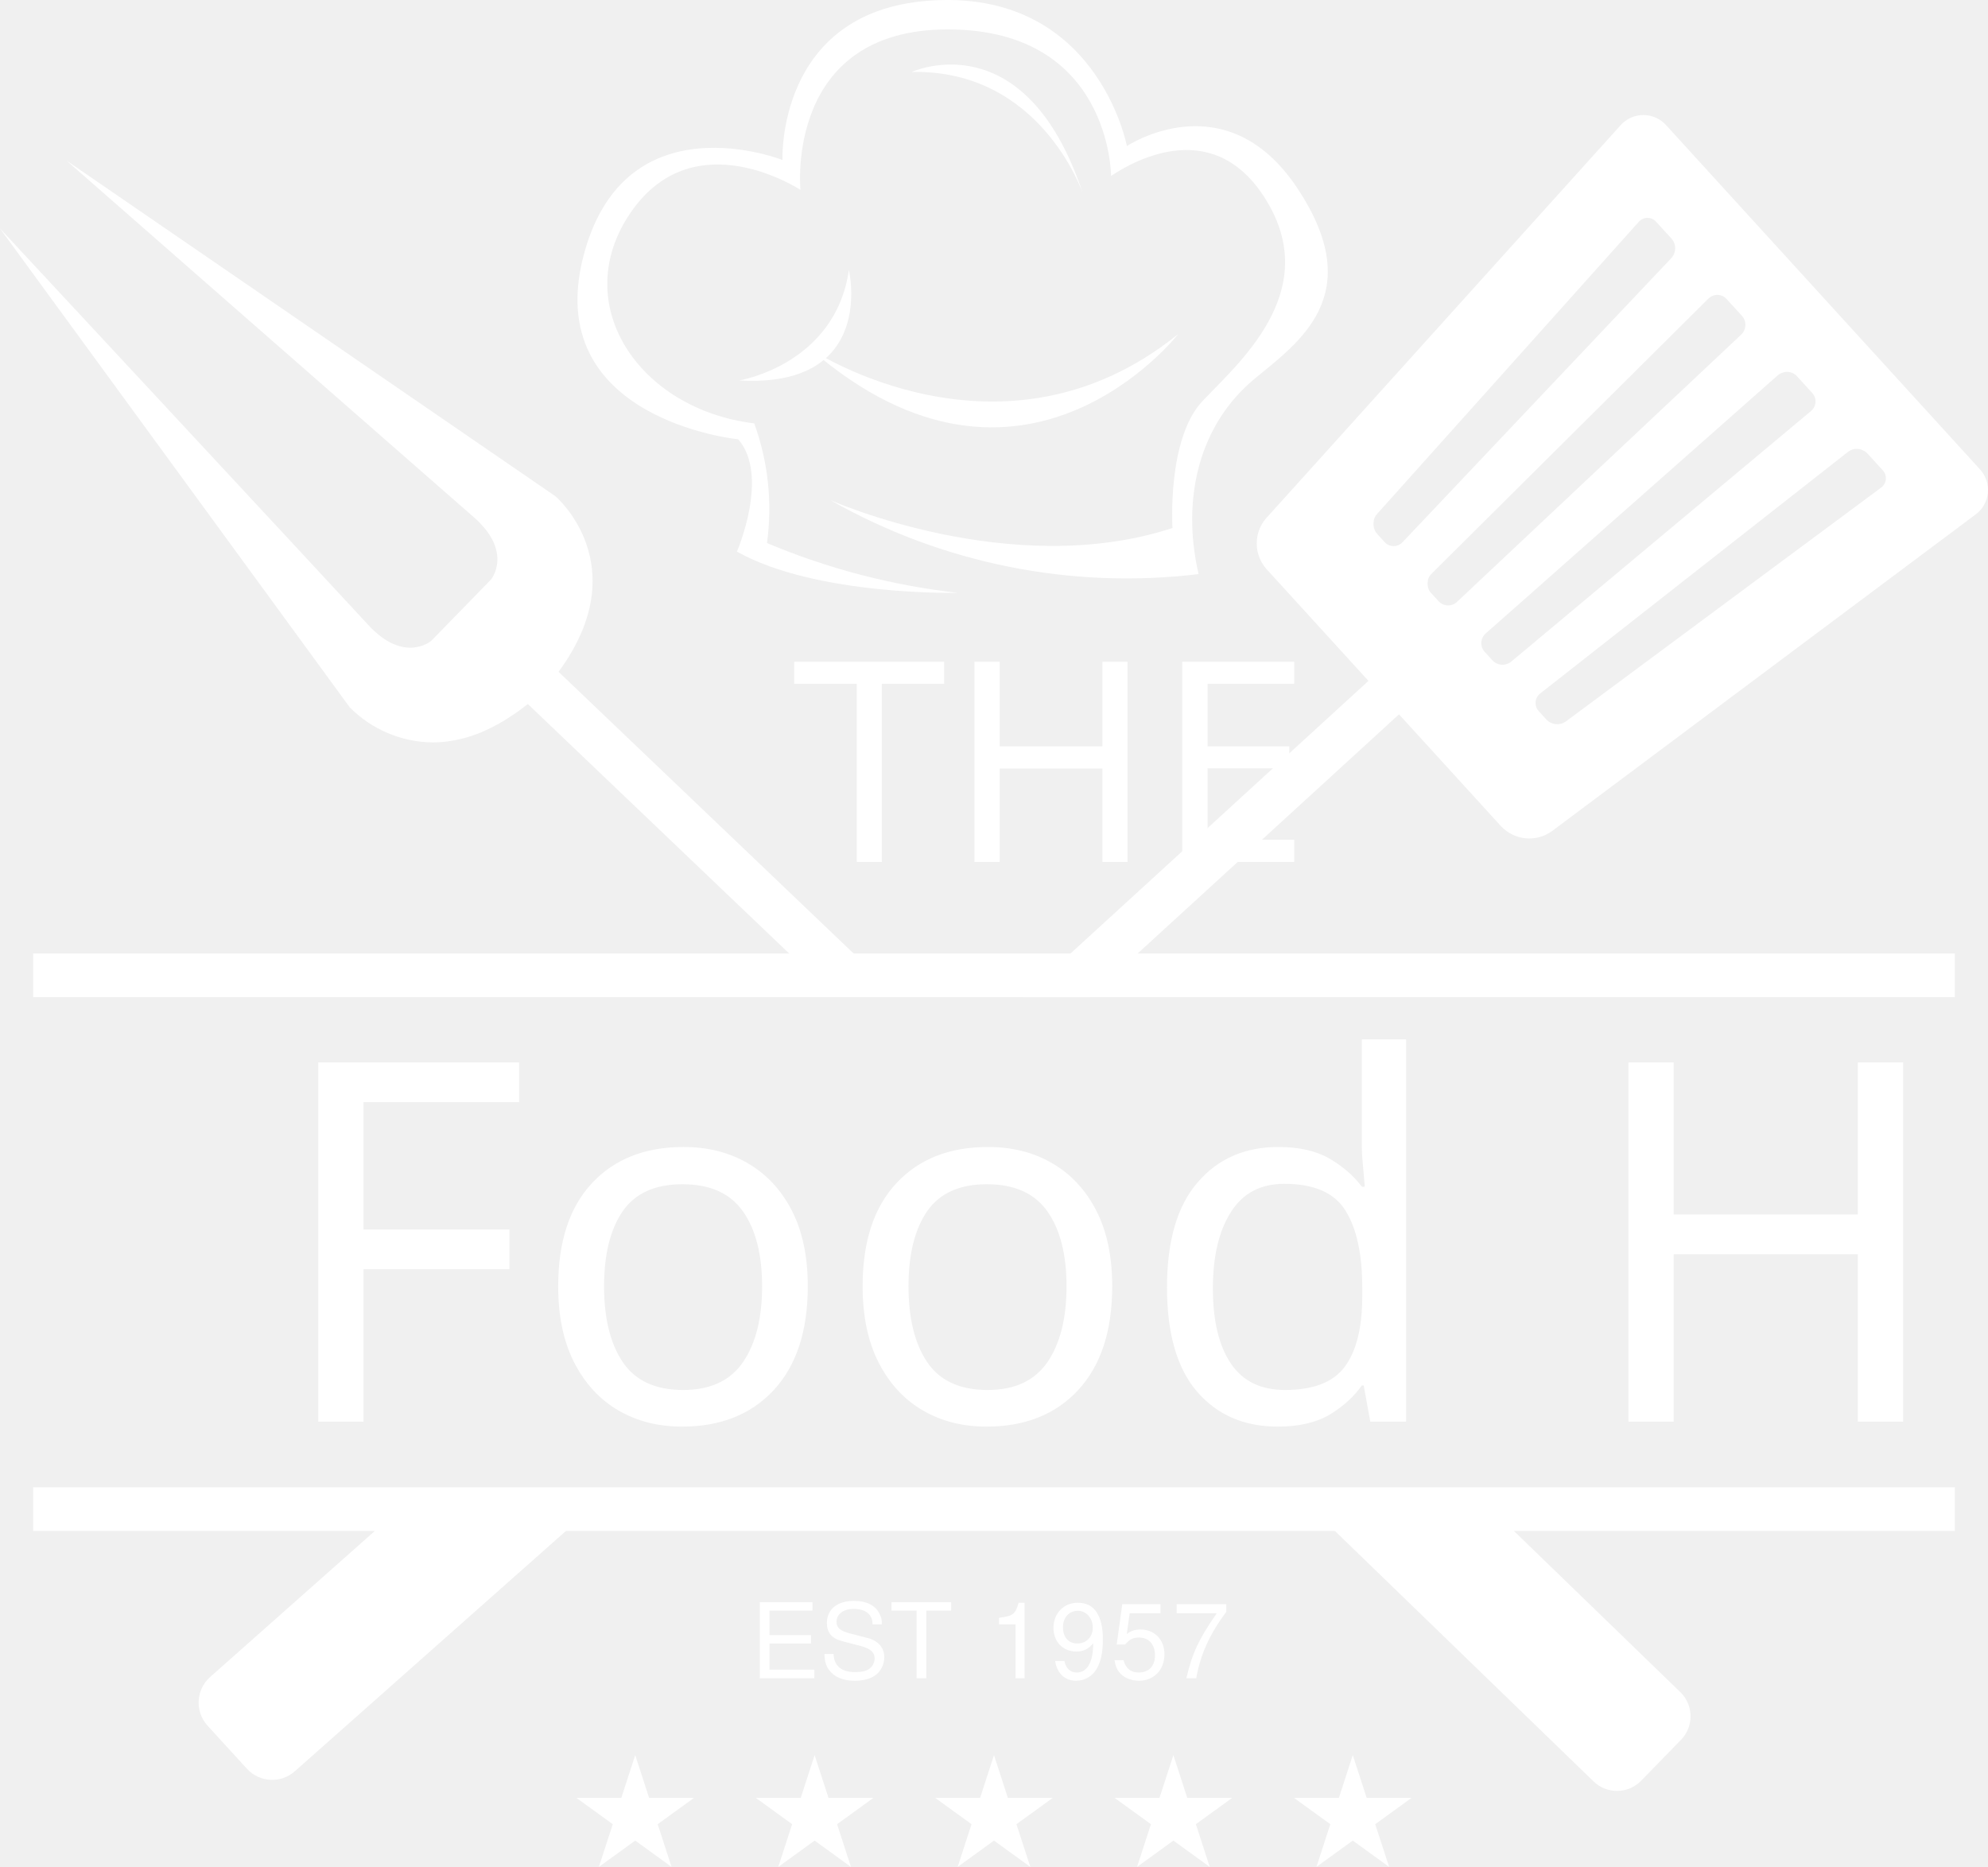
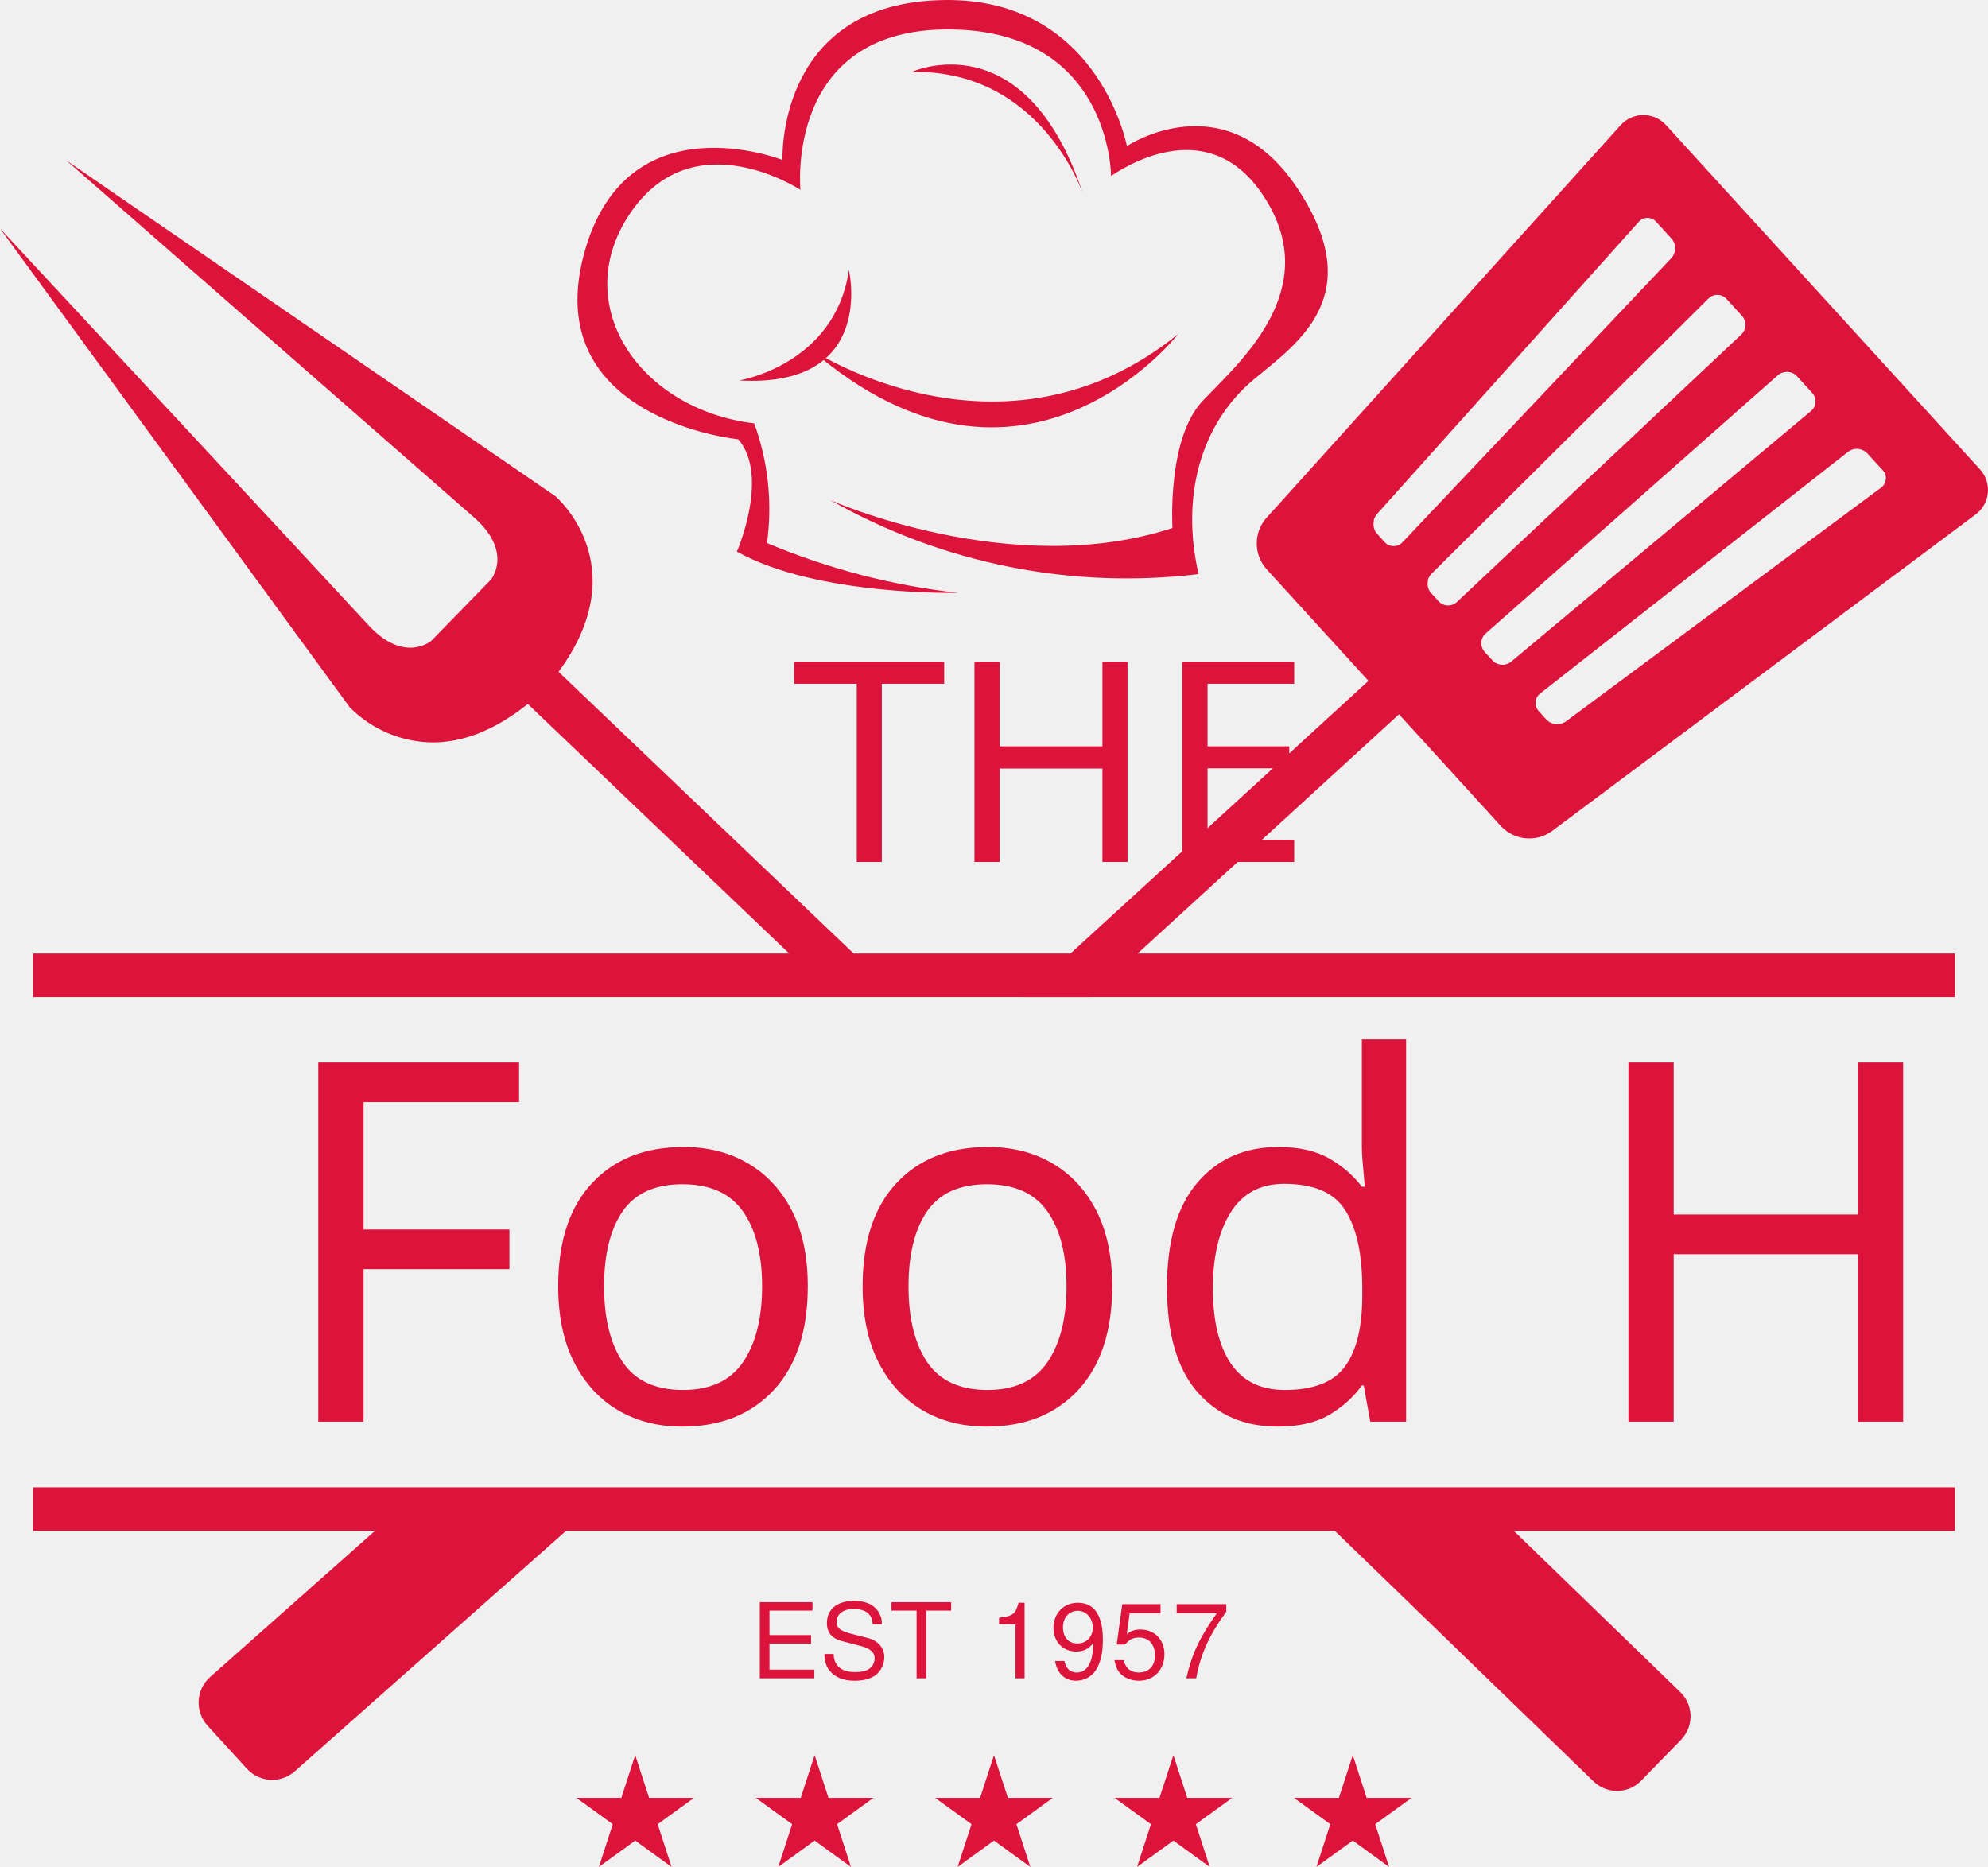
<svg xmlns="http://www.w3.org/2000/svg" viewBox="0 0 150.96 141.779">
  <defs>
    <style>
      .cls-1, .cls-2, .cls-3, .cls-4 {
-         fill: #fff;
+         fill:  #DC143C;
      }

      .cls-1 {
        font-size: 38.206px;
      }

      .cls-1, .cls-2 {
        font-family: BebasNeueBold, Bebas Neue;
      }

      .cls-2 {
        font-size: 21.299px;
      }

      .cls-4 {
        font-size: 7.93px;
        font-family: Helvetica;
        letter-spacing: 0.03em;
      }
    </style>
  </defs>
  <g id="Group_53" data-name="Group 53" transform="translate(-281.921 -285.753)">
    <text id="Food_Hut" data-name="Food Hut" class="cls-1" transform="translate(357.401 393.716)">
      <tspan x="-55.017" y="0">Food Hut</tspan>
    </text>
    <text id="THE" class="cls-2" transform="translate(354.267 351.211)">
      <tspan x="-12.257" y="0">THE</tspan>
    </text>
    <rect id="Rectangle_3" data-name="Rectangle 3" class="cls-3" width="145.929" height="3.316" transform="translate(284.436 358.163)" />
    <rect id="Rectangle_4" data-name="Rectangle 4" class="cls-3" width="145.929" height="3.316" transform="translate(284.436 398.699)" />
    <g id="Group_48" data-name="Group 48">
      <path id="Path_10897" data-name="Path 10897" class="cls-3" d="M344.979,323.734s13.746,6.129,25.974,2.116c0,0-.429-6.782,2.292-9.652s8.918-8.164,4.99-14.968-10.129-3.327-11.945-2.116c0,0,0-11.127-12.4-11.127s-11.188,12.185-11.188,12.185-8.012-5.293-12.85,1.664.573,15.012,9.342,16.069a19.021,19.021,0,0,1,.968,9.088,52.4,52.4,0,0,0,14.483,3.779s-10.719.258-16.766-3.129c0,0,2.5-5.768.1-8.528,0,0-15.086-1.5-11.716-14.06,3.185-11.869,15.076-7.152,15.076-7.152s-.469-11.2,11.034-12.091c12.851-1,15.12,11.033,15.12,11.033s7.484-4.989,12.926,3.175.076,11.753-3.25,14.515c-4.082,3.387-5.593,8.919-4.233,14.815A45.541,45.541,0,0,1,344.979,323.734Z" />
      <path id="Path_10898" data-name="Path 10898" class="cls-3" d="M343.479,312.276s14.536,9.658,27.909-1.154C371.388,311.122,359.6,326.264,343.479,312.276Z" />
      <path id="Path_10899" data-name="Path 10899" class="cls-3" d="M338.052,314.645s7.287-1.186,8.33-8.386C346.382,306.259,348.512,315.242,338.052,314.645Z" />
      <path id="Path_10900" data-name="Path 10900" class="cls-3" d="M364.148,300.442s-3.188-9.442-13-9.223C351.152,291.219,359.763,287.234,364.148,300.442Z" />
    </g>
    <g id="Group_51" data-name="Group 51">
      <g id="Group_49" data-name="Group 49">
        <path id="Path_10901" data-name="Path 10901" class="cls-3" d="M385.836,337.46l-26.251,24.019h5.1L388.155,340l7.766,8.517a2.937,2.937,0,0,0,3.833.363l32.159-24.037a2.315,2.315,0,0,0,.335-3.474l-23.794-26.093a2.322,2.322,0,0,0-3.493.009L379.7,323.3l-1.634,1.806a2.932,2.932,0,0,0,.012,3.847Zm37.61-17.48a.959.959,0,0,1,.268.2l1.168,1.278a.888.888,0,0,1-.129,1.335l-23.925,17.746a1.134,1.134,0,0,1-1.476-.138l-.581-.641a.913.913,0,0,1,.114-1.351l23.374-18.348A1.08,1.08,0,0,1,423.446,319.98Zm-6.106-5.945a1.03,1.03,0,0,1,.78.087.455.455,0,0,1,.045.025,1.139,1.139,0,0,1,.2.168l1.169,1.281a.95.95,0,0,1-.1,1.377l-22.753,19.021a1.044,1.044,0,0,1-1.436-.1l-.582-.635a.983.983,0,0,1,.074-1.4l4.5-3.971-.241.207,17.942-15.859A.963.963,0,0,1,417.34,314.035Zm-5.566-5.71c.012-.009.023-.019.033-.025s.019-.009.03-.018a.945.945,0,0,1,1.043.043.918.918,0,0,1,.148.133l1.17,1.281a1.019,1.019,0,0,1-.054,1.42l-21.584,20.3a.979.979,0,0,1-1.4-.05l-.584-.639a.877.877,0,0,1-.139-.2c0-.008-.008-.018-.011-.028a1.07,1.07,0,0,1-.068-.722c-.008.011-.014.028-.024.04a1.011,1.011,0,0,1,.281-.525l21.036-20.908A.953.953,0,0,1,411.774,308.325Zm-25.548,17a1.09,1.09,0,0,1,.248-.523l7.853-8.764-.037.042,12.061-13.469a.88.88,0,0,1,1.337-.007l1.17,1.28a1.1,1.1,0,0,1-.017,1.463L388.423,326.93a.918.918,0,0,1-1.36-.012l-.58-.64a1.02,1.02,0,0,1-.145-.206.276.276,0,0,1-.013-.033,1.153,1.153,0,0,1-.077-.757A.113.113,0,0,0,386.226,325.322Z" />
        <path id="Path_10902" data-name="Path 10902" class="cls-3" d="M310.8,401.647,297.851,413.13a2.6,2.6,0,0,0-.17,3.671l2.357,2.579h0l.63.692a2.6,2.6,0,0,0,3.668.169l20.975-18.594Z" />
      </g>
      <g id="Group_50" data-name="Group 50">
        <path id="Path_10903" data-name="Path 10903" class="cls-3" d="M317.142,331.882l-.407.417-2.064,2.117s-2.047,1.777-4.793-1.211-27.957-30.1-27.957-30.1l26.56,36.366a8.989,8.989,0,0,0,6.305,2.661h.006c.207,0,.422-.011.637-.026.041,0,.082-.005.123-.01q.274-.025.552-.069c.061-.01.117-.017.178-.028.182-.028.365-.068.551-.113l.178-.04c.228-.056.459-.124.694-.2l.046-.015c.252-.084.508-.181.768-.288.07-.029.142-.065.209-.1.189-.086.374-.168.568-.265.1-.048.2-.1.294-.156.169-.091.338-.181.511-.285.1-.063.21-.128.32-.2.171-.106.344-.221.52-.34l.318-.219c.187-.139.381-.284.576-.433.057-.046.111-.082.168-.128l23.31,22.254h4.893l-25.871-24.7c5.947-8.081-.231-13.328-.231-13.328L286.962,297.94s27.849,24.4,30.91,27.065,1.334,4.757,1.334,4.757Z" />
        <path id="Path_10904" data-name="Path 10904" class="cls-3" d="M396.5,401.647h-13.59l20.018,19.387a2.559,2.559,0,0,0,3.609-.045l2.393-2.458h0l.643-.658a2.561,2.561,0,0,0-.046-3.61Z" />
      </g>
    </g>
    <text id="EST_1957" data-name="EST 1957" class="cls-4" transform="translate(357.293 413.202)">
      <tspan x="-18.395" y="0">EST 1957</tspan>
    </text>
    <g id="Group_52" data-name="Group 52">
      <path id="Path_10905" data-name="Path 10905" class="cls-3" d="M330.157,419.04l1.055,3.244h3.41l-2.76,2,1.055,3.244-2.76-2-2.76,2,1.055-3.244-2.76-2h3.41Z" />
      <path id="Path_10906" data-name="Path 10906" class="cls-3" d="M343.78,419.04l1.053,3.244h3.41l-2.758,2,1.053,3.244-2.758-2-2.76,2,1.053-3.244-2.759-2h3.411Z" />
      <path id="Path_10907" data-name="Path 10907" class="cls-3" d="M357.4,419.04l1.055,3.244h3.41l-2.76,2,1.055,3.244-2.76-2-2.76,2,1.055-3.244-2.76-2h3.41Z" />
      <path id="Path_10908" data-name="Path 10908" class="cls-3" d="M371.023,419.04l1.054,3.244h3.412l-2.76,2,1.054,3.244-2.76-2-2.759,2,1.055-3.244-2.762-2h3.411Z" />
      <path id="Path_10909" data-name="Path 10909" class="cls-3" d="M384.645,419.04l1.055,3.244h3.41l-2.76,2,1.054,3.244-2.759-2-2.76,2,1.055-3.244-2.761-2h3.411Z" />
    </g>
  </g>
</svg>
